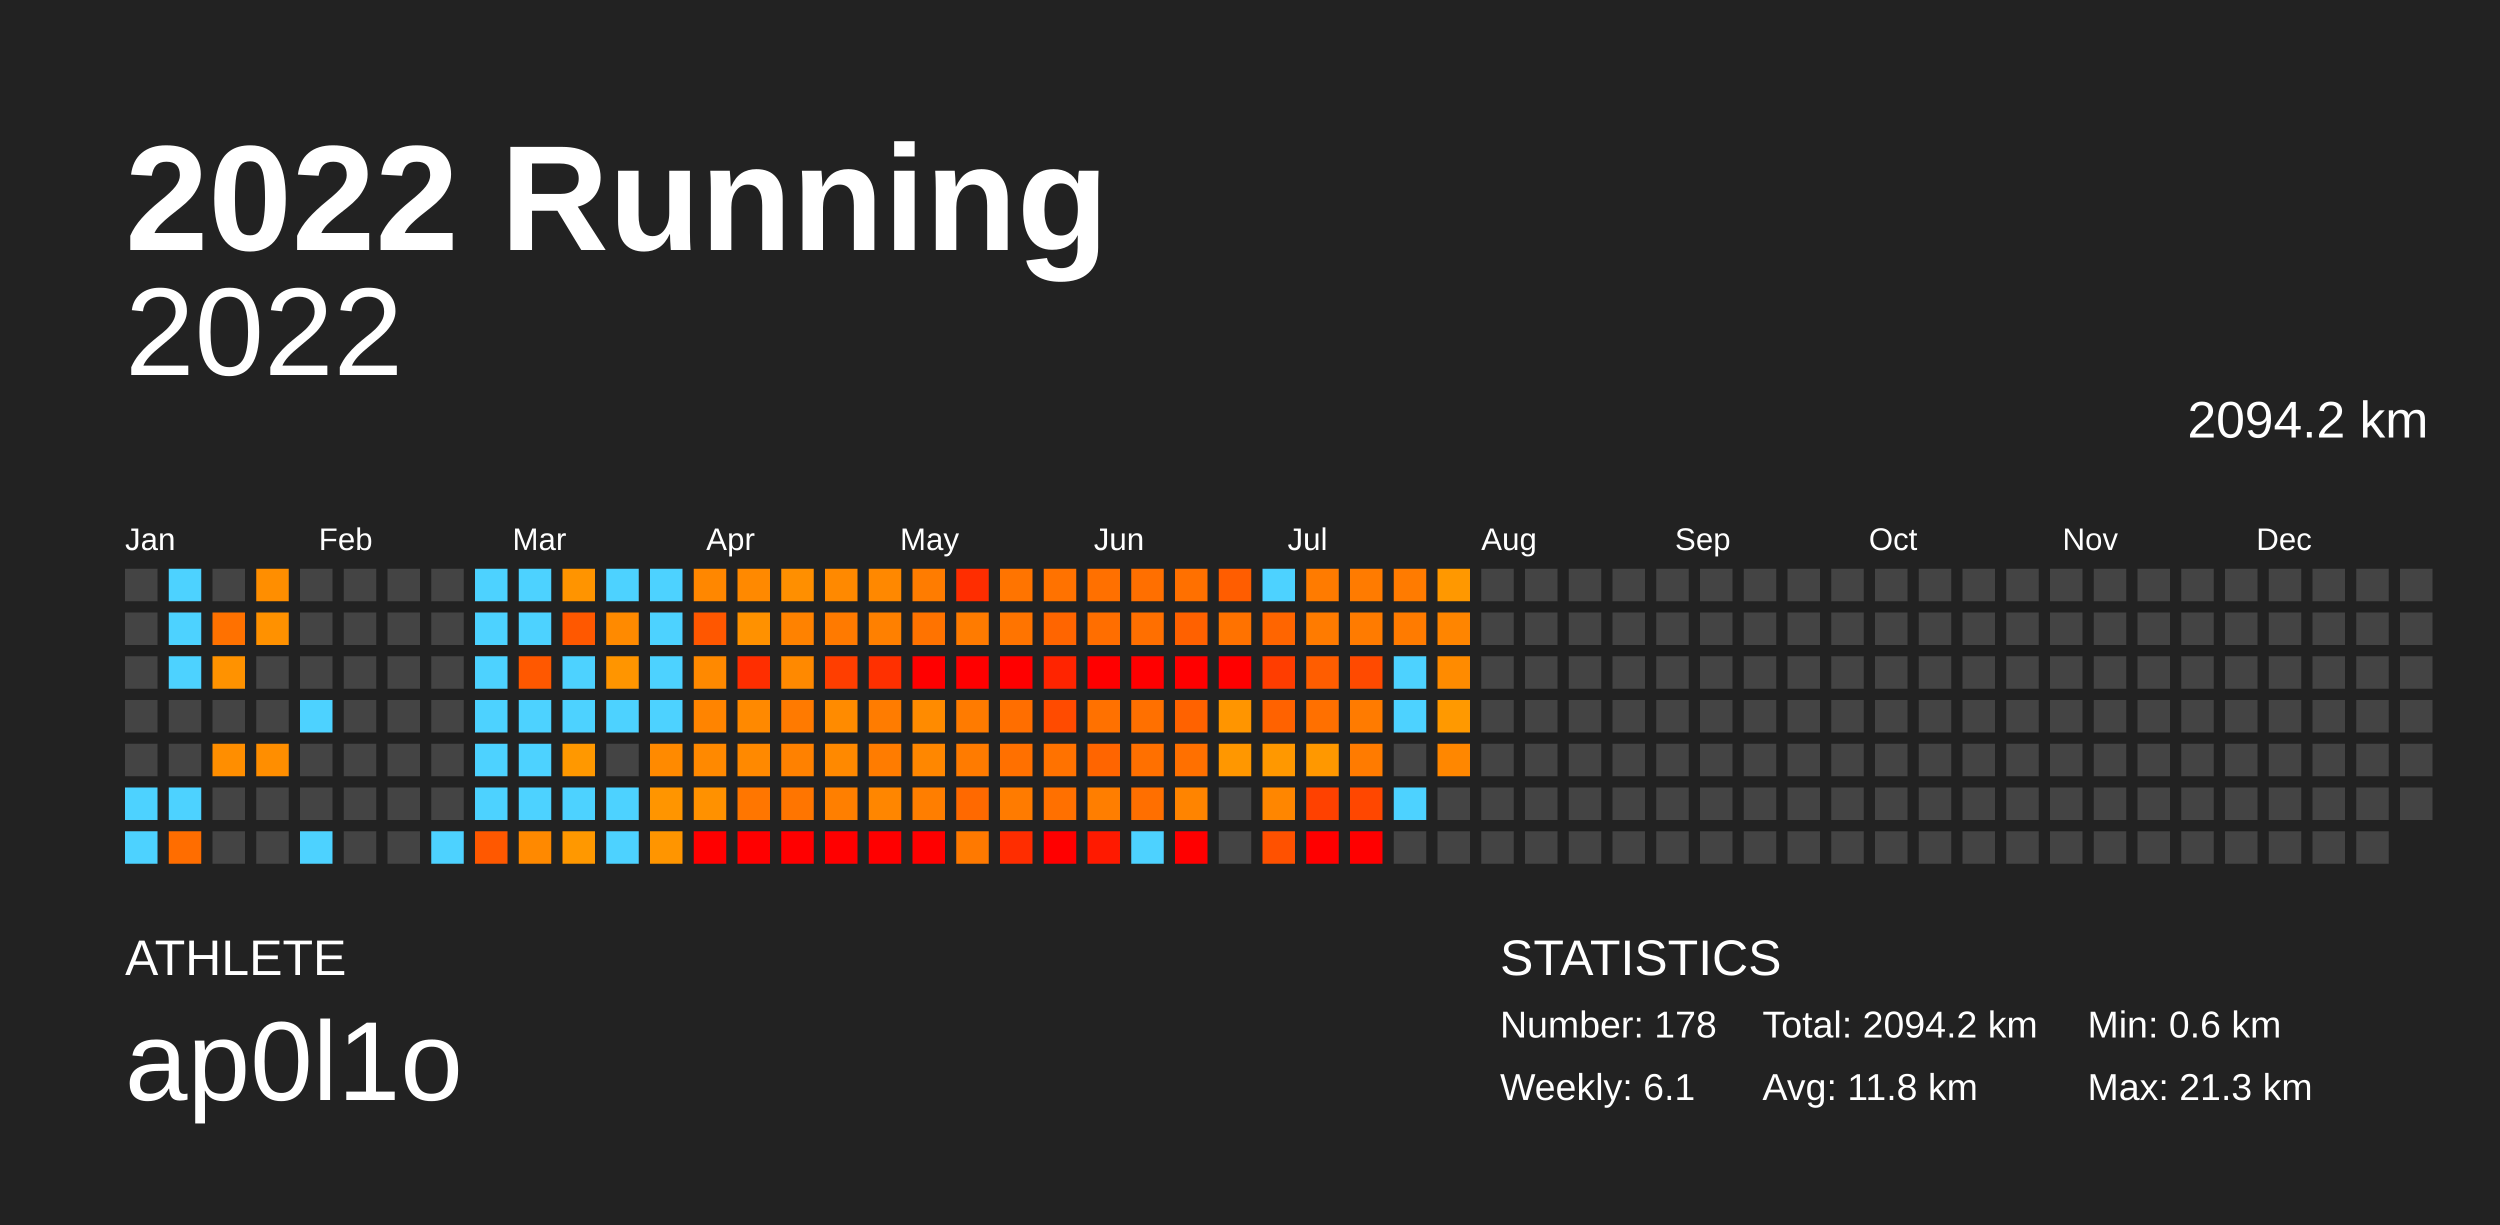
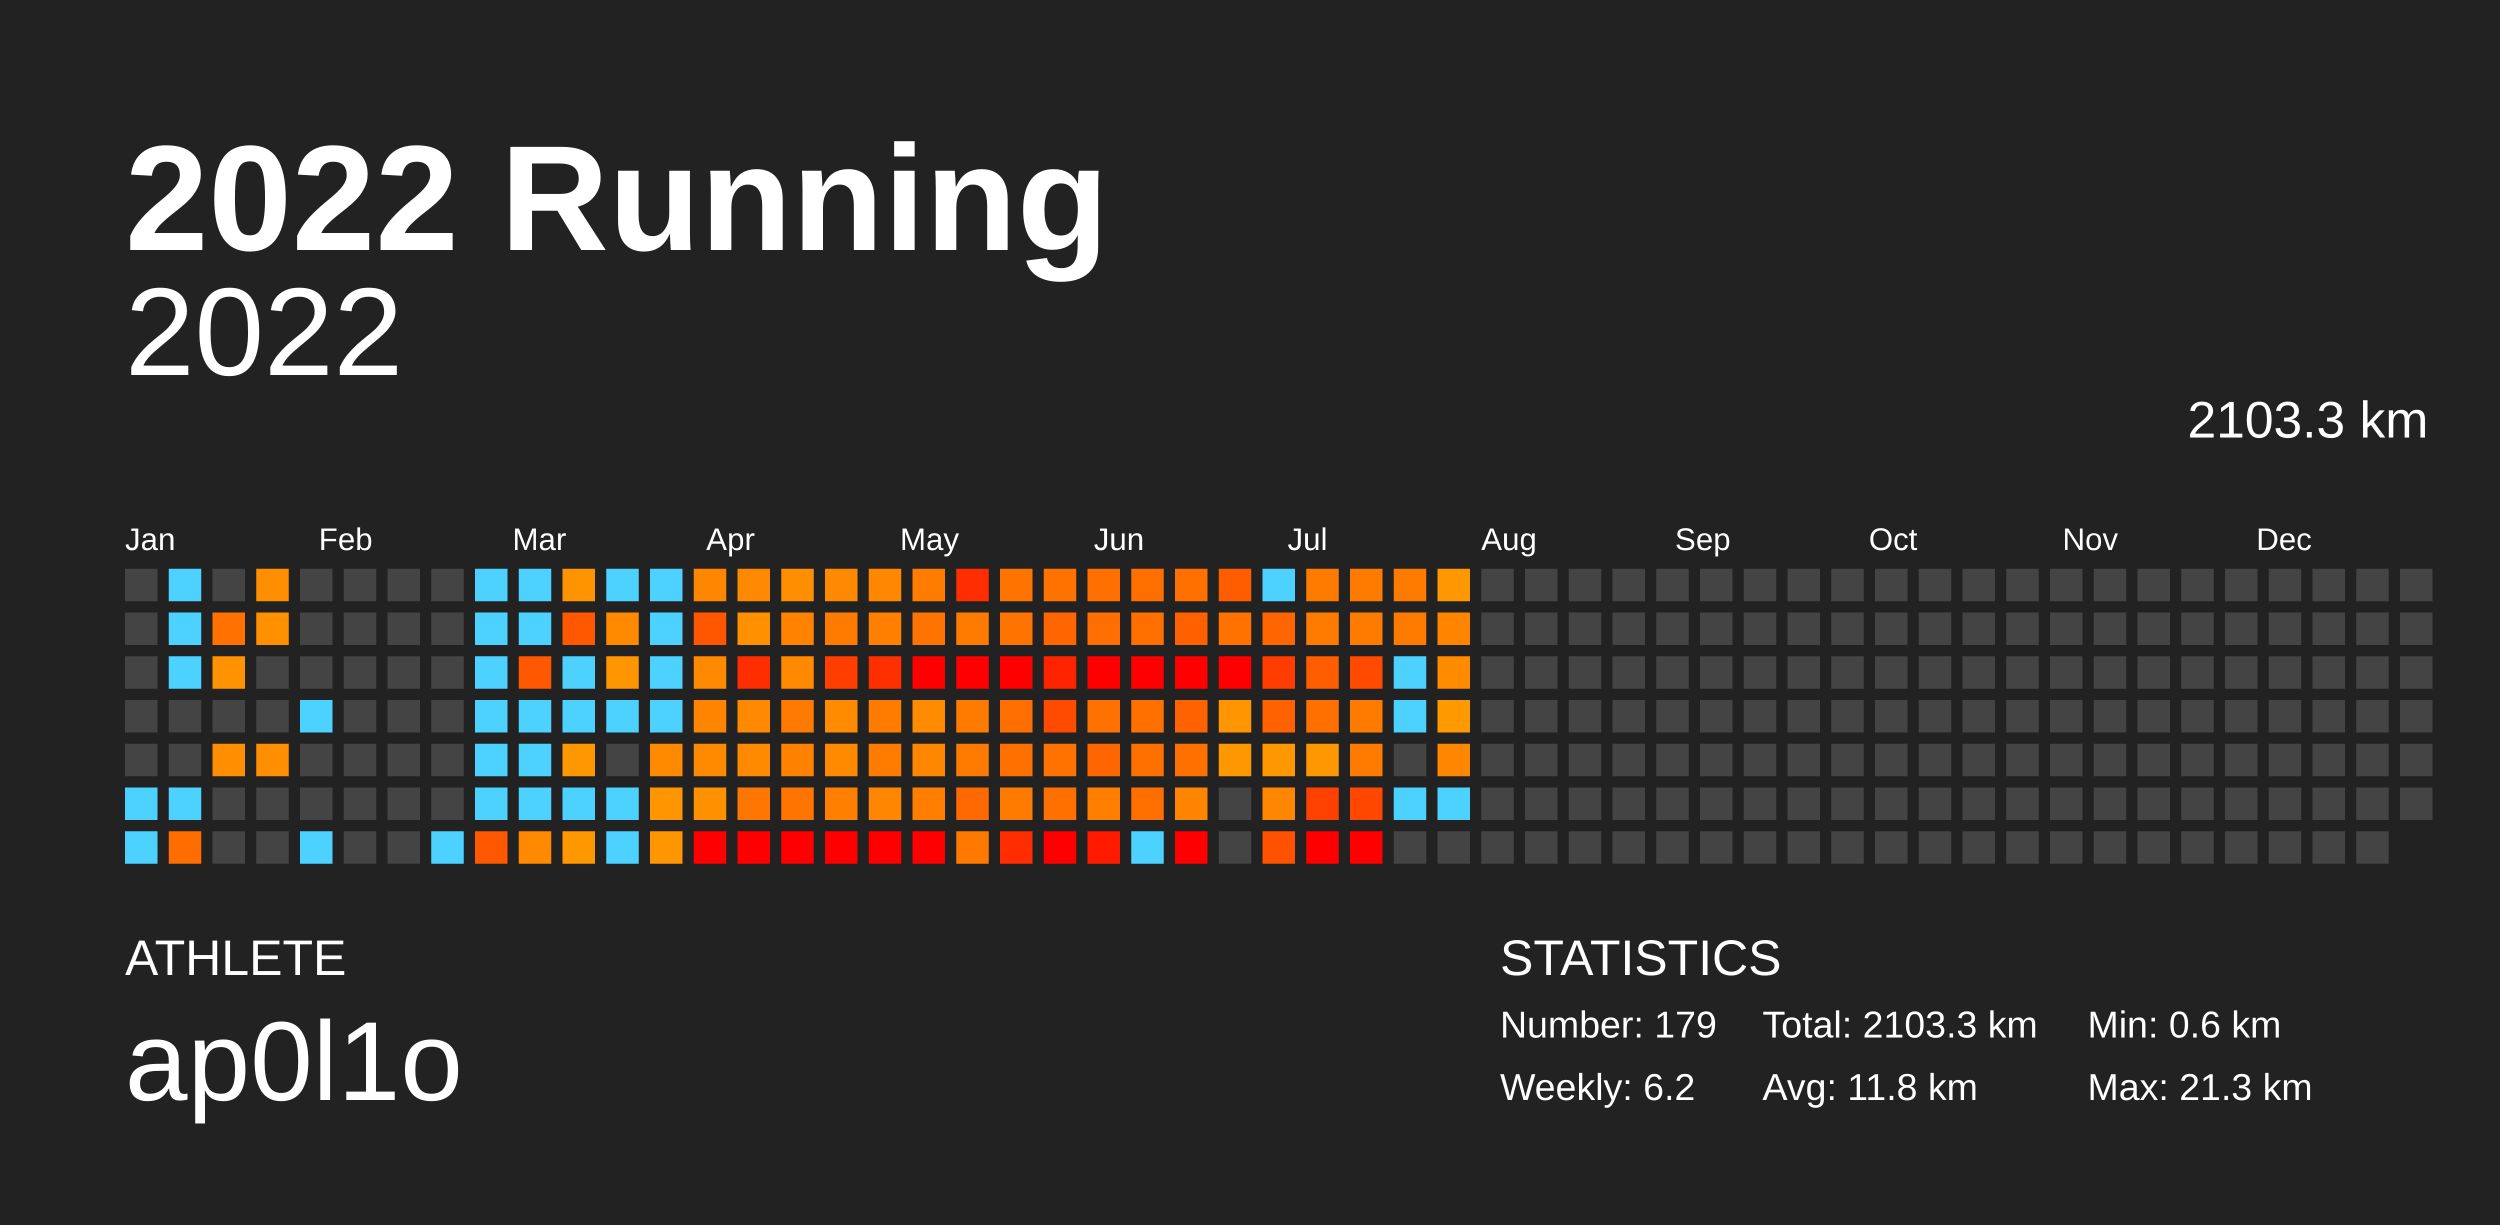
<svg xmlns="http://www.w3.org/2000/svg" baseProfile="full" height="98mm" version="1.1" viewBox="0,0,200,98" width="200mm">
  <defs />
  <rect fill="#222222" height="98" width="200" x="0" y="0" />
  <text fill="#FFFFFF" style="font-size:12px; font-family:Arial; font-weight:bold;" x="10" y="20">2022 Running</text>
  <text fill="#FFFFFF" style="font-size:4px; font-family:Arial" x="10" y="78">ATHLETE</text>
  <text fill="#FFFFFF" style="font-size:9px; font-family:Arial" x="10" y="88">ap0l1o</text>
  <text fill="#FFFFFF" style="font-size:4px; font-family:Arial" x="120" y="78">STATISTICS</text>
-   <text fill="#FFFFFF" style="font-size:3px; font-family:Arial" x="120" y="83">Number: 178</text>
-   <text fill="#FFFFFF" style="font-size:3px; font-family:Arial" x="120" y="88">Weekly: 6.1</text>
-   <text fill="#FFFFFF" style="font-size:3px; font-family:Arial" x="141" y="83">Total: 2094.2 km</text>
+   <text fill="#FFFFFF" style="font-size:3px; font-family:Arial" x="120" y="83">Number: 179</text>
+   <text fill="#FFFFFF" style="font-size:3px; font-family:Arial" x="120" y="88">Weekly: 6.2</text>
+   <text fill="#FFFFFF" style="font-size:3px; font-family:Arial" x="141" y="83">Total: 2103.3 km</text>
  <text fill="#FFFFFF" style="font-size:3px; font-family:Arial" x="141" y="88">Avg: 11.8 km</text>
  <text fill="#FFFFFF" style="font-size:3px; font-family:Arial" x="167" y="83">Min: 0.6 km</text>
  <text fill="#FFFFFF" style="font-size:3px; font-family:Arial" x="167" y="88">Max: 21.3 km</text>
  <text alignment-baseline="hanging" fill="#FFFFFF" style="font-size:10.0px; font-family:Arial;" x="10" y="30">2022</text>
-   <text alignment-baseline="hanging" fill="#FFFFFF" style="font-size:4.125px; font-family:Arial;" x="175" y="35">2094.2 km</text>
+   <text alignment-baseline="hanging" fill="#FFFFFF" style="font-size:4.125px; font-family:Arial;" x="175" y="35">2103.3 km</text>
  <text fill="#FFFFFF" style="font-size:2.5px; font-family:Arial" x="10.0" y="44">Jan</text>
  <text fill="#FFFFFF" style="font-size:2.5px; font-family:Arial" x="25.5" y="44">Feb</text>
  <text fill="#FFFFFF" style="font-size:2.5px; font-family:Arial" x="41.0" y="44">Mar</text>
  <text fill="#FFFFFF" style="font-size:2.5px; font-family:Arial" x="56.5" y="44">Apr</text>
  <text fill="#FFFFFF" style="font-size:2.5px; font-family:Arial" x="72.0" y="44">May</text>
  <text fill="#FFFFFF" style="font-size:2.5px; font-family:Arial" x="87.5" y="44">Jun</text>
  <text fill="#FFFFFF" style="font-size:2.5px; font-family:Arial" x="103.0" y="44">Jul</text>
  <text fill="#FFFFFF" style="font-size:2.5px; font-family:Arial" x="118.5" y="44">Aug</text>
  <text fill="#FFFFFF" style="font-size:2.5px; font-family:Arial" x="134.0" y="44">Sep</text>
  <text fill="#FFFFFF" style="font-size:2.5px; font-family:Arial" x="149.5" y="44">Oct</text>
  <text fill="#FFFFFF" style="font-size:2.5px; font-family:Arial" x="165.0" y="44">Nov</text>
  <text fill="#FFFFFF" style="font-size:2.5px; font-family:Arial" x="180.5" y="44">Dec</text>
  <rect fill="#444444" height="2.6" width="2.6" x="10.0" y="45.5" />
  <rect fill="#444444" height="2.6" width="2.6" x="10.0" y="49.0" />
  <rect fill="#444444" height="2.6" width="2.6" x="10.0" y="52.5" />
  <rect fill="#444444" height="2.6" width="2.6" x="10.0" y="56.0" />
  <rect fill="#444444" height="2.6" width="2.6" x="10.0" y="59.5" />
  <rect fill="#4dd2ff" height="2.6" width="2.6" x="10.0" y="63.0" />
  <rect fill="#4dd2ff" height="2.6" width="2.6" x="10.0" y="66.5" />
  <rect fill="#4dd2ff" height="2.6" width="2.6" x="13.5" y="45.5" />
  <rect fill="#4dd2ff" height="2.6" width="2.6" x="13.5" y="49.0" />
  <rect fill="#4dd2ff" height="2.6" width="2.6" x="13.5" y="52.5" />
  <rect fill="#444444" height="2.6" width="2.6" x="13.5" y="56.0" />
  <rect fill="#444444" height="2.6" width="2.6" x="13.5" y="59.5" />
  <rect fill="#4dd2ff" height="2.6" width="2.6" x="13.5" y="63.0" />
  <rect fill="#ff6d00" height="2.6" width="2.6" x="13.5" y="66.5" />
  <rect fill="#444444" height="2.6" width="2.6" x="17.0" y="45.5" />
  <rect fill="#ff7100" height="2.6" width="2.6" x="17.0" y="49.0" />
  <rect fill="#ff9200" height="2.6" width="2.6" x="17.0" y="52.5" />
  <rect fill="#444444" height="2.6" width="2.6" x="17.0" y="56.0" />
  <rect fill="#ff8e00" height="2.6" width="2.6" x="17.0" y="59.5" />
  <rect fill="#444444" height="2.6" width="2.6" x="17.0" y="63.0" />
  <rect fill="#444444" height="2.6" width="2.6" x="17.0" y="66.5" />
  <rect fill="#ff8e00" height="2.6" width="2.6" x="20.5" y="45.5" />
  <rect fill="#ff9100" height="2.6" width="2.6" x="20.5" y="49.0" />
  <rect fill="#444444" height="2.6" width="2.6" x="20.5" y="52.5" />
  <rect fill="#444444" height="2.6" width="2.6" x="20.5" y="56.0" />
  <rect fill="#ff8e00" height="2.6" width="2.6" x="20.5" y="59.5" />
  <rect fill="#444444" height="2.6" width="2.6" x="20.5" y="63.0" />
  <rect fill="#444444" height="2.6" width="2.6" x="20.5" y="66.5" />
  <rect fill="#444444" height="2.6" width="2.6" x="24.0" y="45.5" />
  <rect fill="#444444" height="2.6" width="2.6" x="24.0" y="49.0" />
  <rect fill="#444444" height="2.6" width="2.6" x="24.0" y="52.5" />
  <rect fill="#4dd2ff" height="2.6" width="2.6" x="24.0" y="56.0" />
  <rect fill="#444444" height="2.6" width="2.6" x="24.0" y="59.5" />
  <rect fill="#444444" height="2.6" width="2.6" x="24.0" y="63.0" />
  <rect fill="#4dd2ff" height="2.6" width="2.6" x="24.0" y="66.5" />
  <rect fill="#444444" height="2.6" width="2.6" x="27.5" y="45.5" />
  <rect fill="#444444" height="2.6" width="2.6" x="27.5" y="49.0" />
  <rect fill="#444444" height="2.6" width="2.6" x="27.5" y="52.5" />
  <rect fill="#444444" height="2.6" width="2.6" x="27.5" y="56.0" />
  <rect fill="#444444" height="2.6" width="2.6" x="27.5" y="59.5" />
  <rect fill="#444444" height="2.6" width="2.6" x="27.5" y="63.0" />
  <rect fill="#444444" height="2.6" width="2.6" x="27.5" y="66.5" />
  <rect fill="#444444" height="2.6" width="2.6" x="31.0" y="45.5" />
  <rect fill="#444444" height="2.6" width="2.6" x="31.0" y="49.0" />
  <rect fill="#444444" height="2.6" width="2.6" x="31.0" y="52.5" />
  <rect fill="#444444" height="2.6" width="2.6" x="31.0" y="56.0" />
  <rect fill="#444444" height="2.6" width="2.6" x="31.0" y="59.5" />
  <rect fill="#444444" height="2.6" width="2.6" x="31.0" y="63.0" />
  <rect fill="#444444" height="2.6" width="2.6" x="31.0" y="66.5" />
  <rect fill="#444444" height="2.6" width="2.6" x="34.5" y="45.5" />
  <rect fill="#444444" height="2.6" width="2.6" x="34.5" y="49.0" />
  <rect fill="#444444" height="2.6" width="2.6" x="34.5" y="52.5" />
  <rect fill="#444444" height="2.6" width="2.6" x="34.5" y="56.0" />
  <rect fill="#444444" height="2.6" width="2.6" x="34.5" y="59.5" />
  <rect fill="#444444" height="2.6" width="2.6" x="34.5" y="63.0" />
  <rect fill="#4dd2ff" height="2.6" width="2.6" x="34.5" y="66.5" />
  <rect fill="#4dd2ff" height="2.6" width="2.6" x="38.0" y="45.5" />
  <rect fill="#4dd2ff" height="2.6" width="2.6" x="38.0" y="49.0" />
  <rect fill="#4dd2ff" height="2.6" width="2.6" x="38.0" y="52.5" />
  <rect fill="#4dd2ff" height="2.6" width="2.6" x="38.0" y="56.0" />
  <rect fill="#4dd2ff" height="2.6" width="2.6" x="38.0" y="59.5" />
  <rect fill="#4dd2ff" height="2.6" width="2.6" x="38.0" y="63.0" />
  <rect fill="#ff5800" height="2.6" width="2.6" x="38.0" y="66.5" />
  <rect fill="#4dd2ff" height="2.6" width="2.6" x="41.5" y="45.5" />
  <rect fill="#4dd2ff" height="2.6" width="2.6" x="41.5" y="49.0" />
  <rect fill="#ff5800" height="2.6" width="2.6" x="41.5" y="52.5" />
  <rect fill="#4dd2ff" height="2.6" width="2.6" x="41.5" y="56.0" />
  <rect fill="#4dd2ff" height="2.6" width="2.6" x="41.5" y="59.5" />
  <rect fill="#4dd2ff" height="2.6" width="2.6" x="41.5" y="63.0" />
  <rect fill="#ff8900" height="2.6" width="2.6" x="41.5" y="66.5" />
  <rect fill="#ff9400" height="2.6" width="2.6" x="45.0" y="45.5" />
  <rect fill="#ff5800" height="2.6" width="2.6" x="45.0" y="49.0" />
  <rect fill="#4dd2ff" height="2.6" width="2.6" x="45.0" y="52.5" />
  <rect fill="#4dd2ff" height="2.6" width="2.6" x="45.0" y="56.0" />
  <rect fill="#ff9800" height="2.6" width="2.6" x="45.0" y="59.5" />
  <rect fill="#4dd2ff" height="2.6" width="2.6" x="45.0" y="63.0" />
  <rect fill="#ff9800" height="2.6" width="2.6" x="45.0" y="66.5" />
  <rect fill="#4dd2ff" height="2.6" width="2.6" x="48.5" y="45.5" />
  <rect fill="#ff8a00" height="2.6" width="2.6" x="48.5" y="49.0" />
  <rect fill="#ff9500" height="2.6" width="2.6" x="48.5" y="52.5" />
  <rect fill="#4dd2ff" height="2.6" width="2.6" x="48.5" y="56.0" />
  <rect fill="#444444" height="2.6" width="2.6" x="48.5" y="59.5" />
  <rect fill="#4dd2ff" height="2.6" width="2.6" x="48.5" y="63.0" />
  <rect fill="#4dd2ff" height="2.6" width="2.6" x="48.5" y="66.5" />
  <rect fill="#4dd2ff" height="2.6" width="2.6" x="52.0" y="45.5" />
  <rect fill="#4dd2ff" height="2.6" width="2.6" x="52.0" y="49.0" />
  <rect fill="#4dd2ff" height="2.6" width="2.6" x="52.0" y="52.5" />
  <rect fill="#4dd2ff" height="2.6" width="2.6" x="52.0" y="56.0" />
  <rect fill="#ff8a00" height="2.6" width="2.6" x="52.0" y="59.5" />
  <rect fill="#ff9500" height="2.6" width="2.6" x="52.0" y="63.0" />
  <rect fill="#ff9500" height="2.6" width="2.6" x="52.0" y="66.5" />
  <rect fill="#ff8700" height="2.6" width="2.6" x="55.5" y="45.5" />
  <rect fill="#ff5700" height="2.6" width="2.6" x="55.5" y="49.0" />
  <rect fill="#ff8900" height="2.6" width="2.6" x="55.5" y="52.5" />
  <rect fill="#ff8400" height="2.6" width="2.6" x="55.5" y="56.0" />
  <rect fill="#ff8900" height="2.6" width="2.6" x="55.5" y="59.5" />
  <rect fill="#ff9100" height="2.6" width="2.6" x="55.5" y="63.0" />
  <rect fill="red" height="2.6" width="2.6" x="55.5" y="66.5" />
  <rect fill="#ff8900" height="2.6" width="2.6" x="59.0" y="45.5" />
  <rect fill="#ff9100" height="2.6" width="2.6" x="59.0" y="49.0" />
  <rect fill="#ff2e00" height="2.6" width="2.6" x="59.0" y="52.5" />
  <rect fill="#ff8900" height="2.6" width="2.6" x="59.0" y="56.0" />
  <rect fill="#ff8900" height="2.6" width="2.6" x="59.0" y="59.5" />
  <rect fill="#ff7600" height="2.6" width="2.6" x="59.0" y="63.0" />
  <rect fill="red" height="2.6" width="2.6" x="59.0" y="66.5" />
  <rect fill="#ff8f00" height="2.6" width="2.6" x="62.5" y="45.5" />
  <rect fill="#ff8200" height="2.6" width="2.6" x="62.5" y="49.0" />
  <rect fill="#ff8900" height="2.6" width="2.6" x="62.5" y="52.5" />
  <rect fill="#ff7a00" height="2.6" width="2.6" x="62.5" y="56.0" />
  <rect fill="#ff8100" height="2.6" width="2.6" x="62.5" y="59.5" />
  <rect fill="#ff7500" height="2.6" width="2.6" x="62.5" y="63.0" />
  <rect fill="red" height="2.6" width="2.6" x="62.5" y="66.5" />
  <rect fill="#ff8900" height="2.6" width="2.6" x="66.0" y="45.5" />
  <rect fill="#ff7a00" height="2.6" width="2.6" x="66.0" y="49.0" />
  <rect fill="#ff3e00" height="2.6" width="2.6" x="66.0" y="52.5" />
  <rect fill="#ff8b00" height="2.6" width="2.6" x="66.0" y="56.0" />
  <rect fill="#ff8900" height="2.6" width="2.6" x="66.0" y="59.5" />
  <rect fill="#ff7f00" height="2.6" width="2.6" x="66.0" y="63.0" />
  <rect fill="red" height="2.6" width="2.6" x="66.0" y="66.5" />
  <rect fill="#ff8800" height="2.6" width="2.6" x="69.5" y="45.5" />
  <rect fill="#ff8000" height="2.6" width="2.6" x="69.5" y="49.0" />
  <rect fill="#ff3000" height="2.6" width="2.6" x="69.5" y="52.5" />
  <rect fill="#ff7c00" height="2.6" width="2.6" x="69.5" y="56.0" />
  <rect fill="#ff7c00" height="2.6" width="2.6" x="69.5" y="59.5" />
  <rect fill="#ff8600" height="2.6" width="2.6" x="69.5" y="63.0" />
  <rect fill="red" height="2.6" width="2.6" x="69.5" y="66.5" />
  <rect fill="#ff7c00" height="2.6" width="2.6" x="73.0" y="45.5" />
  <rect fill="#ff7300" height="2.6" width="2.6" x="73.0" y="49.0" />
  <rect fill="red" height="2.6" width="2.6" x="73.0" y="52.5" />
  <rect fill="#ff8b00" height="2.6" width="2.6" x="73.0" y="56.0" />
  <rect fill="#ff8700" height="2.6" width="2.6" x="73.0" y="59.5" />
  <rect fill="#ff7e00" height="2.6" width="2.6" x="73.0" y="63.0" />
  <rect fill="red" height="2.6" width="2.6" x="73.0" y="66.5" />
  <rect fill="#ff2d00" height="2.6" width="2.6" x="76.5" y="45.5" />
  <rect fill="#ff7b00" height="2.6" width="2.6" x="76.5" y="49.0" />
  <rect fill="red" height="2.6" width="2.6" x="76.5" y="52.5" />
  <rect fill="#ff7b00" height="2.6" width="2.6" x="76.5" y="56.0" />
  <rect fill="#ff7b00" height="2.6" width="2.6" x="76.5" y="59.5" />
  <rect fill="#ff6900" height="2.6" width="2.6" x="76.5" y="63.0" />
  <rect fill="#ff7900" height="2.6" width="2.6" x="76.5" y="66.5" />
  <rect fill="#ff7400" height="2.6" width="2.6" x="80.0" y="45.5" />
  <rect fill="#ff7400" height="2.6" width="2.6" x="80.0" y="49.0" />
  <rect fill="red" height="2.6" width="2.6" x="80.0" y="52.5" />
  <rect fill="#ff6e00" height="2.6" width="2.6" x="80.0" y="56.0" />
  <rect fill="#ff7000" height="2.6" width="2.6" x="80.0" y="59.5" />
  <rect fill="#ff7b00" height="2.6" width="2.6" x="80.0" y="63.0" />
  <rect fill="#ff2d00" height="2.6" width="2.6" x="80.0" y="66.5" />
  <rect fill="#ff7200" height="2.6" width="2.6" x="83.5" y="45.5" />
  <rect fill="#ff6500" height="2.6" width="2.6" x="83.5" y="49.0" />
  <rect fill="#ff2400" height="2.6" width="2.6" x="83.5" y="52.5" />
  <rect fill="#ff4b00" height="2.6" width="2.6" x="83.5" y="56.0" />
  <rect fill="#ff7200" height="2.6" width="2.6" x="83.5" y="59.5" />
  <rect fill="#ff7000" height="2.6" width="2.6" x="83.5" y="63.0" />
  <rect fill="red" height="2.6" width="2.6" x="83.5" y="66.5" />
  <rect fill="#ff7000" height="2.6" width="2.6" x="87.0" y="45.5" />
  <rect fill="#ff6e00" height="2.6" width="2.6" x="87.0" y="49.0" />
  <rect fill="red" height="2.6" width="2.6" x="87.0" y="52.5" />
  <rect fill="#ff7100" height="2.6" width="2.6" x="87.0" y="56.0" />
  <rect fill="#ff6500" height="2.6" width="2.6" x="87.0" y="59.5" />
  <rect fill="#ff7e00" height="2.6" width="2.6" x="87.0" y="63.0" />
  <rect fill="#ff1a00" height="2.6" width="2.6" x="87.0" y="66.5" />
  <rect fill="#ff6f00" height="2.6" width="2.6" x="90.5" y="45.5" />
  <rect fill="#ff6f00" height="2.6" width="2.6" x="90.5" y="49.0" />
  <rect fill="red" height="2.6" width="2.6" x="90.5" y="52.5" />
  <rect fill="#ff7000" height="2.6" width="2.6" x="90.5" y="56.0" />
  <rect fill="#ff7000" height="2.6" width="2.6" x="90.5" y="59.5" />
  <rect fill="#ff6f00" height="2.6" width="2.6" x="90.5" y="63.0" />
  <rect fill="#4dd2ff" height="2.6" width="2.6" x="90.5" y="66.5" />
  <rect fill="#ff7000" height="2.6" width="2.6" x="94.0" y="45.5" />
  <rect fill="#ff6100" height="2.6" width="2.6" x="94.0" y="49.0" />
  <rect fill="red" height="2.6" width="2.6" x="94.0" y="52.5" />
  <rect fill="#ff6200" height="2.6" width="2.6" x="94.0" y="56.0" />
  <rect fill="#ff7000" height="2.6" width="2.6" x="94.0" y="59.5" />
  <rect fill="#ff8400" height="2.6" width="2.6" x="94.0" y="63.0" />
  <rect fill="red" height="2.6" width="2.6" x="94.0" y="66.5" />
  <rect fill="#ff5d00" height="2.6" width="2.6" x="97.5" y="45.5" />
  <rect fill="#ff7200" height="2.6" width="2.6" x="97.5" y="49.0" />
  <rect fill="red" height="2.6" width="2.6" x="97.5" y="52.5" />
  <rect fill="#ff9500" height="2.6" width="2.6" x="97.5" y="56.0" />
  <rect fill="#ff9700" height="2.6" width="2.6" x="97.5" y="59.5" />
  <rect fill="#444444" height="2.6" width="2.6" x="97.5" y="63.0" />
  <rect fill="#444444" height="2.6" width="2.6" x="97.5" y="66.5" />
  <rect fill="#4dd2ff" height="2.6" width="2.6" x="101.0" y="45.5" />
  <rect fill="#ff6500" height="2.6" width="2.6" x="101.0" y="49.0" />
  <rect fill="#ff3d00" height="2.6" width="2.6" x="101.0" y="52.5" />
  <rect fill="#ff6200" height="2.6" width="2.6" x="101.0" y="56.0" />
  <rect fill="#ff9800" height="2.6" width="2.6" x="101.0" y="59.5" />
  <rect fill="#ff8600" height="2.6" width="2.6" x="101.0" y="63.0" />
  <rect fill="#ff5100" height="2.6" width="2.6" x="101.0" y="66.5" />
  <rect fill="#ff7b00" height="2.6" width="2.6" x="104.5" y="45.5" />
  <rect fill="#ff7b00" height="2.6" width="2.6" x="104.5" y="49.0" />
  <rect fill="#ff5d00" height="2.6" width="2.6" x="104.5" y="52.5" />
  <rect fill="#ff7000" height="2.6" width="2.6" x="104.5" y="56.0" />
  <rect fill="#ff9800" height="2.6" width="2.6" x="104.5" y="59.5" />
  <rect fill="#ff4100" height="2.6" width="2.6" x="104.5" y="63.0" />
  <rect fill="red" height="2.6" width="2.6" x="104.5" y="66.5" />
  <rect fill="#ff7b00" height="2.6" width="2.6" x="108.0" y="45.5" />
  <rect fill="#ff7b00" height="2.6" width="2.6" x="108.0" y="49.0" />
  <rect fill="#ff4a00" height="2.6" width="2.6" x="108.0" y="52.5" />
  <rect fill="#ff7b00" height="2.6" width="2.6" x="108.0" y="56.0" />
  <rect fill="#ff7b00" height="2.6" width="2.6" x="108.0" y="59.5" />
  <rect fill="#ff4700" height="2.6" width="2.6" x="108.0" y="63.0" />
  <rect fill="red" height="2.6" width="2.6" x="108.0" y="66.5" />
  <rect fill="#ff7b00" height="2.6" width="2.6" x="111.5" y="45.5" />
  <rect fill="#ff7b00" height="2.6" width="2.6" x="111.5" y="49.0" />
  <rect fill="#4dd2ff" height="2.6" width="2.6" x="111.5" y="52.5" />
  <rect fill="#4dd2ff" height="2.6" width="2.6" x="111.5" y="56.0" />
  <rect fill="#444444" height="2.6" width="2.6" x="111.5" y="59.5" />
  <rect fill="#4dd2ff" height="2.6" width="2.6" x="111.5" y="63.0" />
  <rect fill="#444444" height="2.6" width="2.6" x="111.5" y="66.5" />
  <rect fill="#ff9800" height="2.6" width="2.6" x="115.0" y="45.5" />
  <rect fill="#ff8500" height="2.6" width="2.6" x="115.0" y="49.0" />
  <rect fill="#ff8b00" height="2.6" width="2.6" x="115.0" y="52.5" />
  <rect fill="#ff9900" height="2.6" width="2.6" x="115.0" y="56.0" />
  <rect fill="#ff8700" height="2.6" width="2.6" x="115.0" y="59.5" />
-   <rect fill="#444444" height="2.6" width="2.6" x="115.0" y="63.0" />
+   <rect fill="#4dd2ff" height="2.6" width="2.6" x="115.0" y="63.0" />
  <rect fill="#444444" height="2.6" width="2.6" x="115.0" y="66.5" />
  <rect fill="#444444" height="2.6" width="2.6" x="118.5" y="45.5" />
  <rect fill="#444444" height="2.6" width="2.6" x="118.5" y="49.0" />
  <rect fill="#444444" height="2.6" width="2.6" x="118.5" y="52.5" />
  <rect fill="#444444" height="2.6" width="2.6" x="118.5" y="56.0" />
  <rect fill="#444444" height="2.6" width="2.6" x="118.5" y="59.5" />
  <rect fill="#444444" height="2.6" width="2.6" x="118.5" y="63.0" />
  <rect fill="#444444" height="2.6" width="2.6" x="118.5" y="66.5" />
  <rect fill="#444444" height="2.6" width="2.6" x="122.0" y="45.5" />
  <rect fill="#444444" height="2.6" width="2.6" x="122.0" y="49.0" />
  <rect fill="#444444" height="2.6" width="2.6" x="122.0" y="52.5" />
  <rect fill="#444444" height="2.6" width="2.6" x="122.0" y="56.0" />
  <rect fill="#444444" height="2.6" width="2.6" x="122.0" y="59.5" />
  <rect fill="#444444" height="2.6" width="2.6" x="122.0" y="63.0" />
  <rect fill="#444444" height="2.6" width="2.6" x="122.0" y="66.5" />
  <rect fill="#444444" height="2.6" width="2.6" x="125.5" y="45.5" />
  <rect fill="#444444" height="2.6" width="2.6" x="125.5" y="49.0" />
  <rect fill="#444444" height="2.6" width="2.6" x="125.5" y="52.5" />
  <rect fill="#444444" height="2.6" width="2.6" x="125.5" y="56.0" />
  <rect fill="#444444" height="2.6" width="2.6" x="125.5" y="59.5" />
  <rect fill="#444444" height="2.6" width="2.6" x="125.5" y="63.0" />
  <rect fill="#444444" height="2.6" width="2.6" x="125.5" y="66.5" />
  <rect fill="#444444" height="2.6" width="2.6" x="129.0" y="45.5" />
  <rect fill="#444444" height="2.6" width="2.6" x="129.0" y="49.0" />
  <rect fill="#444444" height="2.6" width="2.6" x="129.0" y="52.5" />
  <rect fill="#444444" height="2.6" width="2.6" x="129.0" y="56.0" />
  <rect fill="#444444" height="2.6" width="2.6" x="129.0" y="59.5" />
  <rect fill="#444444" height="2.6" width="2.6" x="129.0" y="63.0" />
  <rect fill="#444444" height="2.6" width="2.6" x="129.0" y="66.5" />
  <rect fill="#444444" height="2.6" width="2.6" x="132.5" y="45.5" />
  <rect fill="#444444" height="2.6" width="2.6" x="132.5" y="49.0" />
  <rect fill="#444444" height="2.6" width="2.6" x="132.5" y="52.5" />
  <rect fill="#444444" height="2.6" width="2.6" x="132.5" y="56.0" />
  <rect fill="#444444" height="2.6" width="2.6" x="132.5" y="59.5" />
  <rect fill="#444444" height="2.6" width="2.6" x="132.5" y="63.0" />
  <rect fill="#444444" height="2.6" width="2.6" x="132.5" y="66.5" />
  <rect fill="#444444" height="2.6" width="2.6" x="136.0" y="45.5" />
  <rect fill="#444444" height="2.6" width="2.6" x="136.0" y="49.0" />
  <rect fill="#444444" height="2.6" width="2.6" x="136.0" y="52.5" />
  <rect fill="#444444" height="2.6" width="2.6" x="136.0" y="56.0" />
  <rect fill="#444444" height="2.6" width="2.6" x="136.0" y="59.5" />
  <rect fill="#444444" height="2.6" width="2.6" x="136.0" y="63.0" />
  <rect fill="#444444" height="2.6" width="2.6" x="136.0" y="66.5" />
  <rect fill="#444444" height="2.6" width="2.6" x="139.5" y="45.5" />
  <rect fill="#444444" height="2.6" width="2.6" x="139.5" y="49.0" />
  <rect fill="#444444" height="2.6" width="2.6" x="139.5" y="52.5" />
  <rect fill="#444444" height="2.6" width="2.6" x="139.5" y="56.0" />
  <rect fill="#444444" height="2.6" width="2.6" x="139.5" y="59.5" />
  <rect fill="#444444" height="2.6" width="2.6" x="139.5" y="63.0" />
  <rect fill="#444444" height="2.6" width="2.6" x="139.5" y="66.5" />
  <rect fill="#444444" height="2.6" width="2.6" x="143.0" y="45.5" />
  <rect fill="#444444" height="2.6" width="2.6" x="143.0" y="49.0" />
  <rect fill="#444444" height="2.6" width="2.6" x="143.0" y="52.5" />
  <rect fill="#444444" height="2.6" width="2.6" x="143.0" y="56.0" />
  <rect fill="#444444" height="2.6" width="2.6" x="143.0" y="59.5" />
  <rect fill="#444444" height="2.6" width="2.6" x="143.0" y="63.0" />
  <rect fill="#444444" height="2.6" width="2.6" x="143.0" y="66.5" />
  <rect fill="#444444" height="2.6" width="2.6" x="146.5" y="45.5" />
  <rect fill="#444444" height="2.6" width="2.6" x="146.5" y="49.0" />
  <rect fill="#444444" height="2.6" width="2.6" x="146.5" y="52.5" />
  <rect fill="#444444" height="2.6" width="2.6" x="146.5" y="56.0" />
  <rect fill="#444444" height="2.6" width="2.6" x="146.5" y="59.5" />
  <rect fill="#444444" height="2.6" width="2.6" x="146.5" y="63.0" />
  <rect fill="#444444" height="2.6" width="2.6" x="146.5" y="66.5" />
  <rect fill="#444444" height="2.6" width="2.6" x="150.0" y="45.5" />
  <rect fill="#444444" height="2.6" width="2.6" x="150.0" y="49.0" />
  <rect fill="#444444" height="2.6" width="2.6" x="150.0" y="52.5" />
  <rect fill="#444444" height="2.6" width="2.6" x="150.0" y="56.0" />
  <rect fill="#444444" height="2.6" width="2.6" x="150.0" y="59.5" />
  <rect fill="#444444" height="2.6" width="2.6" x="150.0" y="63.0" />
  <rect fill="#444444" height="2.6" width="2.6" x="150.0" y="66.5" />
  <rect fill="#444444" height="2.6" width="2.6" x="153.5" y="45.5" />
  <rect fill="#444444" height="2.6" width="2.6" x="153.5" y="49.0" />
  <rect fill="#444444" height="2.6" width="2.6" x="153.5" y="52.5" />
  <rect fill="#444444" height="2.6" width="2.6" x="153.5" y="56.0" />
  <rect fill="#444444" height="2.6" width="2.6" x="153.5" y="59.5" />
  <rect fill="#444444" height="2.6" width="2.6" x="153.5" y="63.0" />
  <rect fill="#444444" height="2.6" width="2.6" x="153.5" y="66.5" />
  <rect fill="#444444" height="2.6" width="2.6" x="157.0" y="45.5" />
  <rect fill="#444444" height="2.6" width="2.6" x="157.0" y="49.0" />
  <rect fill="#444444" height="2.6" width="2.6" x="157.0" y="52.5" />
  <rect fill="#444444" height="2.6" width="2.6" x="157.0" y="56.0" />
  <rect fill="#444444" height="2.6" width="2.6" x="157.0" y="59.5" />
  <rect fill="#444444" height="2.6" width="2.6" x="157.0" y="63.0" />
  <rect fill="#444444" height="2.6" width="2.6" x="157.0" y="66.5" />
  <rect fill="#444444" height="2.6" width="2.6" x="160.5" y="45.5" />
  <rect fill="#444444" height="2.6" width="2.6" x="160.5" y="49.0" />
  <rect fill="#444444" height="2.6" width="2.6" x="160.5" y="52.5" />
  <rect fill="#444444" height="2.6" width="2.6" x="160.5" y="56.0" />
  <rect fill="#444444" height="2.6" width="2.6" x="160.5" y="59.5" />
  <rect fill="#444444" height="2.6" width="2.6" x="160.5" y="63.0" />
  <rect fill="#444444" height="2.6" width="2.6" x="160.5" y="66.5" />
  <rect fill="#444444" height="2.6" width="2.6" x="164.0" y="45.5" />
  <rect fill="#444444" height="2.6" width="2.6" x="164.0" y="49.0" />
  <rect fill="#444444" height="2.6" width="2.6" x="164.0" y="52.5" />
  <rect fill="#444444" height="2.6" width="2.6" x="164.0" y="56.0" />
  <rect fill="#444444" height="2.6" width="2.6" x="164.0" y="59.5" />
  <rect fill="#444444" height="2.6" width="2.6" x="164.0" y="63.0" />
  <rect fill="#444444" height="2.6" width="2.6" x="164.0" y="66.5" />
  <rect fill="#444444" height="2.6" width="2.6" x="167.5" y="45.5" />
  <rect fill="#444444" height="2.6" width="2.6" x="167.5" y="49.0" />
  <rect fill="#444444" height="2.6" width="2.6" x="167.5" y="52.5" />
  <rect fill="#444444" height="2.6" width="2.6" x="167.5" y="56.0" />
  <rect fill="#444444" height="2.6" width="2.6" x="167.5" y="59.5" />
  <rect fill="#444444" height="2.6" width="2.6" x="167.5" y="63.0" />
  <rect fill="#444444" height="2.6" width="2.6" x="167.5" y="66.5" />
  <rect fill="#444444" height="2.6" width="2.6" x="171.0" y="45.5" />
  <rect fill="#444444" height="2.6" width="2.6" x="171.0" y="49.0" />
  <rect fill="#444444" height="2.6" width="2.6" x="171.0" y="52.5" />
  <rect fill="#444444" height="2.6" width="2.6" x="171.0" y="56.0" />
  <rect fill="#444444" height="2.6" width="2.6" x="171.0" y="59.5" />
  <rect fill="#444444" height="2.6" width="2.6" x="171.0" y="63.0" />
  <rect fill="#444444" height="2.6" width="2.6" x="171.0" y="66.5" />
  <rect fill="#444444" height="2.6" width="2.6" x="174.5" y="45.5" />
  <rect fill="#444444" height="2.6" width="2.6" x="174.5" y="49.0" />
  <rect fill="#444444" height="2.6" width="2.6" x="174.5" y="52.5" />
  <rect fill="#444444" height="2.6" width="2.6" x="174.5" y="56.0" />
  <rect fill="#444444" height="2.6" width="2.6" x="174.5" y="59.5" />
  <rect fill="#444444" height="2.6" width="2.6" x="174.5" y="63.0" />
  <rect fill="#444444" height="2.6" width="2.6" x="174.5" y="66.5" />
  <rect fill="#444444" height="2.6" width="2.6" x="178.0" y="45.5" />
  <rect fill="#444444" height="2.6" width="2.6" x="178.0" y="49.0" />
  <rect fill="#444444" height="2.6" width="2.6" x="178.0" y="52.5" />
  <rect fill="#444444" height="2.6" width="2.6" x="178.0" y="56.0" />
  <rect fill="#444444" height="2.6" width="2.6" x="178.0" y="59.5" />
  <rect fill="#444444" height="2.6" width="2.6" x="178.0" y="63.0" />
  <rect fill="#444444" height="2.6" width="2.6" x="178.0" y="66.5" />
  <rect fill="#444444" height="2.6" width="2.6" x="181.5" y="45.5" />
  <rect fill="#444444" height="2.6" width="2.6" x="181.5" y="49.0" />
  <rect fill="#444444" height="2.6" width="2.6" x="181.5" y="52.5" />
  <rect fill="#444444" height="2.6" width="2.6" x="181.5" y="56.0" />
  <rect fill="#444444" height="2.6" width="2.6" x="181.5" y="59.5" />
  <rect fill="#444444" height="2.6" width="2.6" x="181.5" y="63.0" />
  <rect fill="#444444" height="2.6" width="2.6" x="181.5" y="66.5" />
  <rect fill="#444444" height="2.6" width="2.6" x="185.0" y="45.5" />
  <rect fill="#444444" height="2.6" width="2.6" x="185.0" y="49.0" />
  <rect fill="#444444" height="2.6" width="2.6" x="185.0" y="52.5" />
  <rect fill="#444444" height="2.6" width="2.6" x="185.0" y="56.0" />
  <rect fill="#444444" height="2.6" width="2.6" x="185.0" y="59.5" />
  <rect fill="#444444" height="2.6" width="2.6" x="185.0" y="63.0" />
  <rect fill="#444444" height="2.6" width="2.6" x="185.0" y="66.5" />
  <rect fill="#444444" height="2.6" width="2.6" x="188.5" y="45.5" />
  <rect fill="#444444" height="2.6" width="2.6" x="188.5" y="49.0" />
  <rect fill="#444444" height="2.6" width="2.6" x="188.5" y="52.5" />
  <rect fill="#444444" height="2.6" width="2.6" x="188.5" y="56.0" />
  <rect fill="#444444" height="2.6" width="2.6" x="188.5" y="59.5" />
  <rect fill="#444444" height="2.6" width="2.6" x="188.5" y="63.0" />
  <rect fill="#444444" height="2.6" width="2.6" x="188.5" y="66.5" />
  <rect fill="#444444" height="2.6" width="2.6" x="192.0" y="45.5" />
  <rect fill="#444444" height="2.6" width="2.6" x="192.0" y="49.0" />
  <rect fill="#444444" height="2.6" width="2.6" x="192.0" y="52.5" />
  <rect fill="#444444" height="2.6" width="2.6" x="192.0" y="56.0" />
  <rect fill="#444444" height="2.6" width="2.6" x="192.0" y="59.5" />
  <rect fill="#444444" height="2.6" width="2.6" x="192.0" y="63.0" />
</svg>
